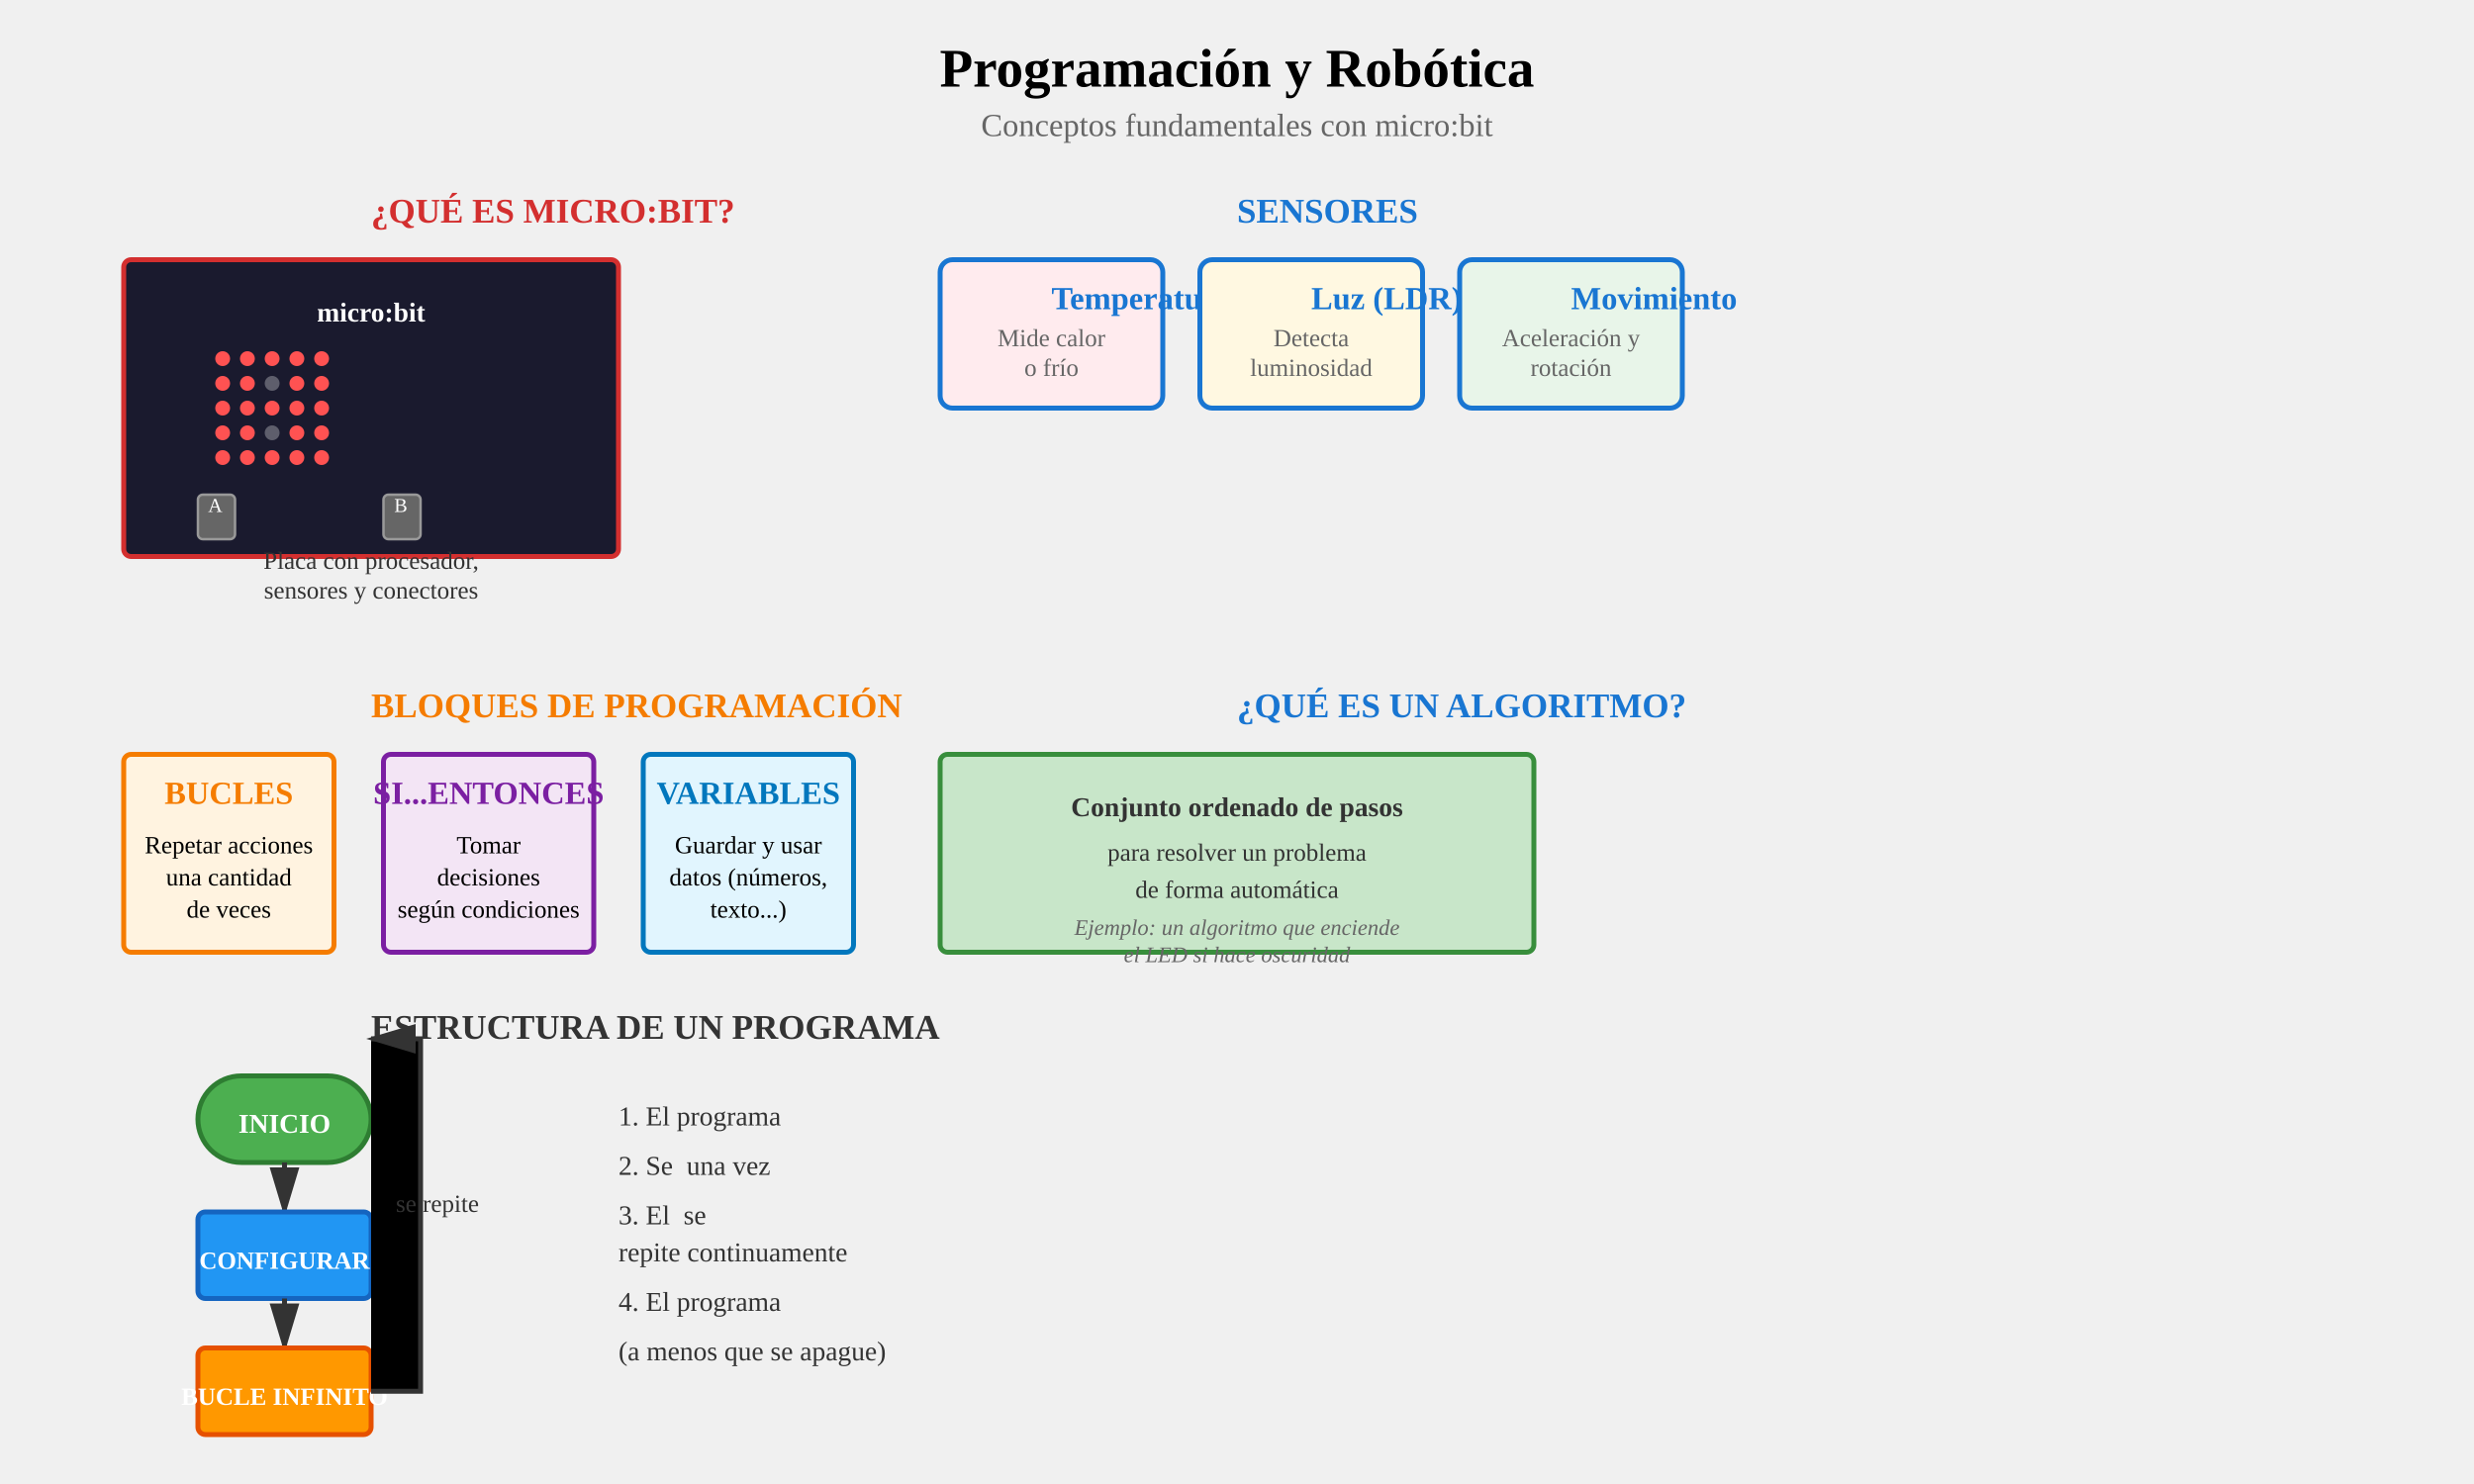
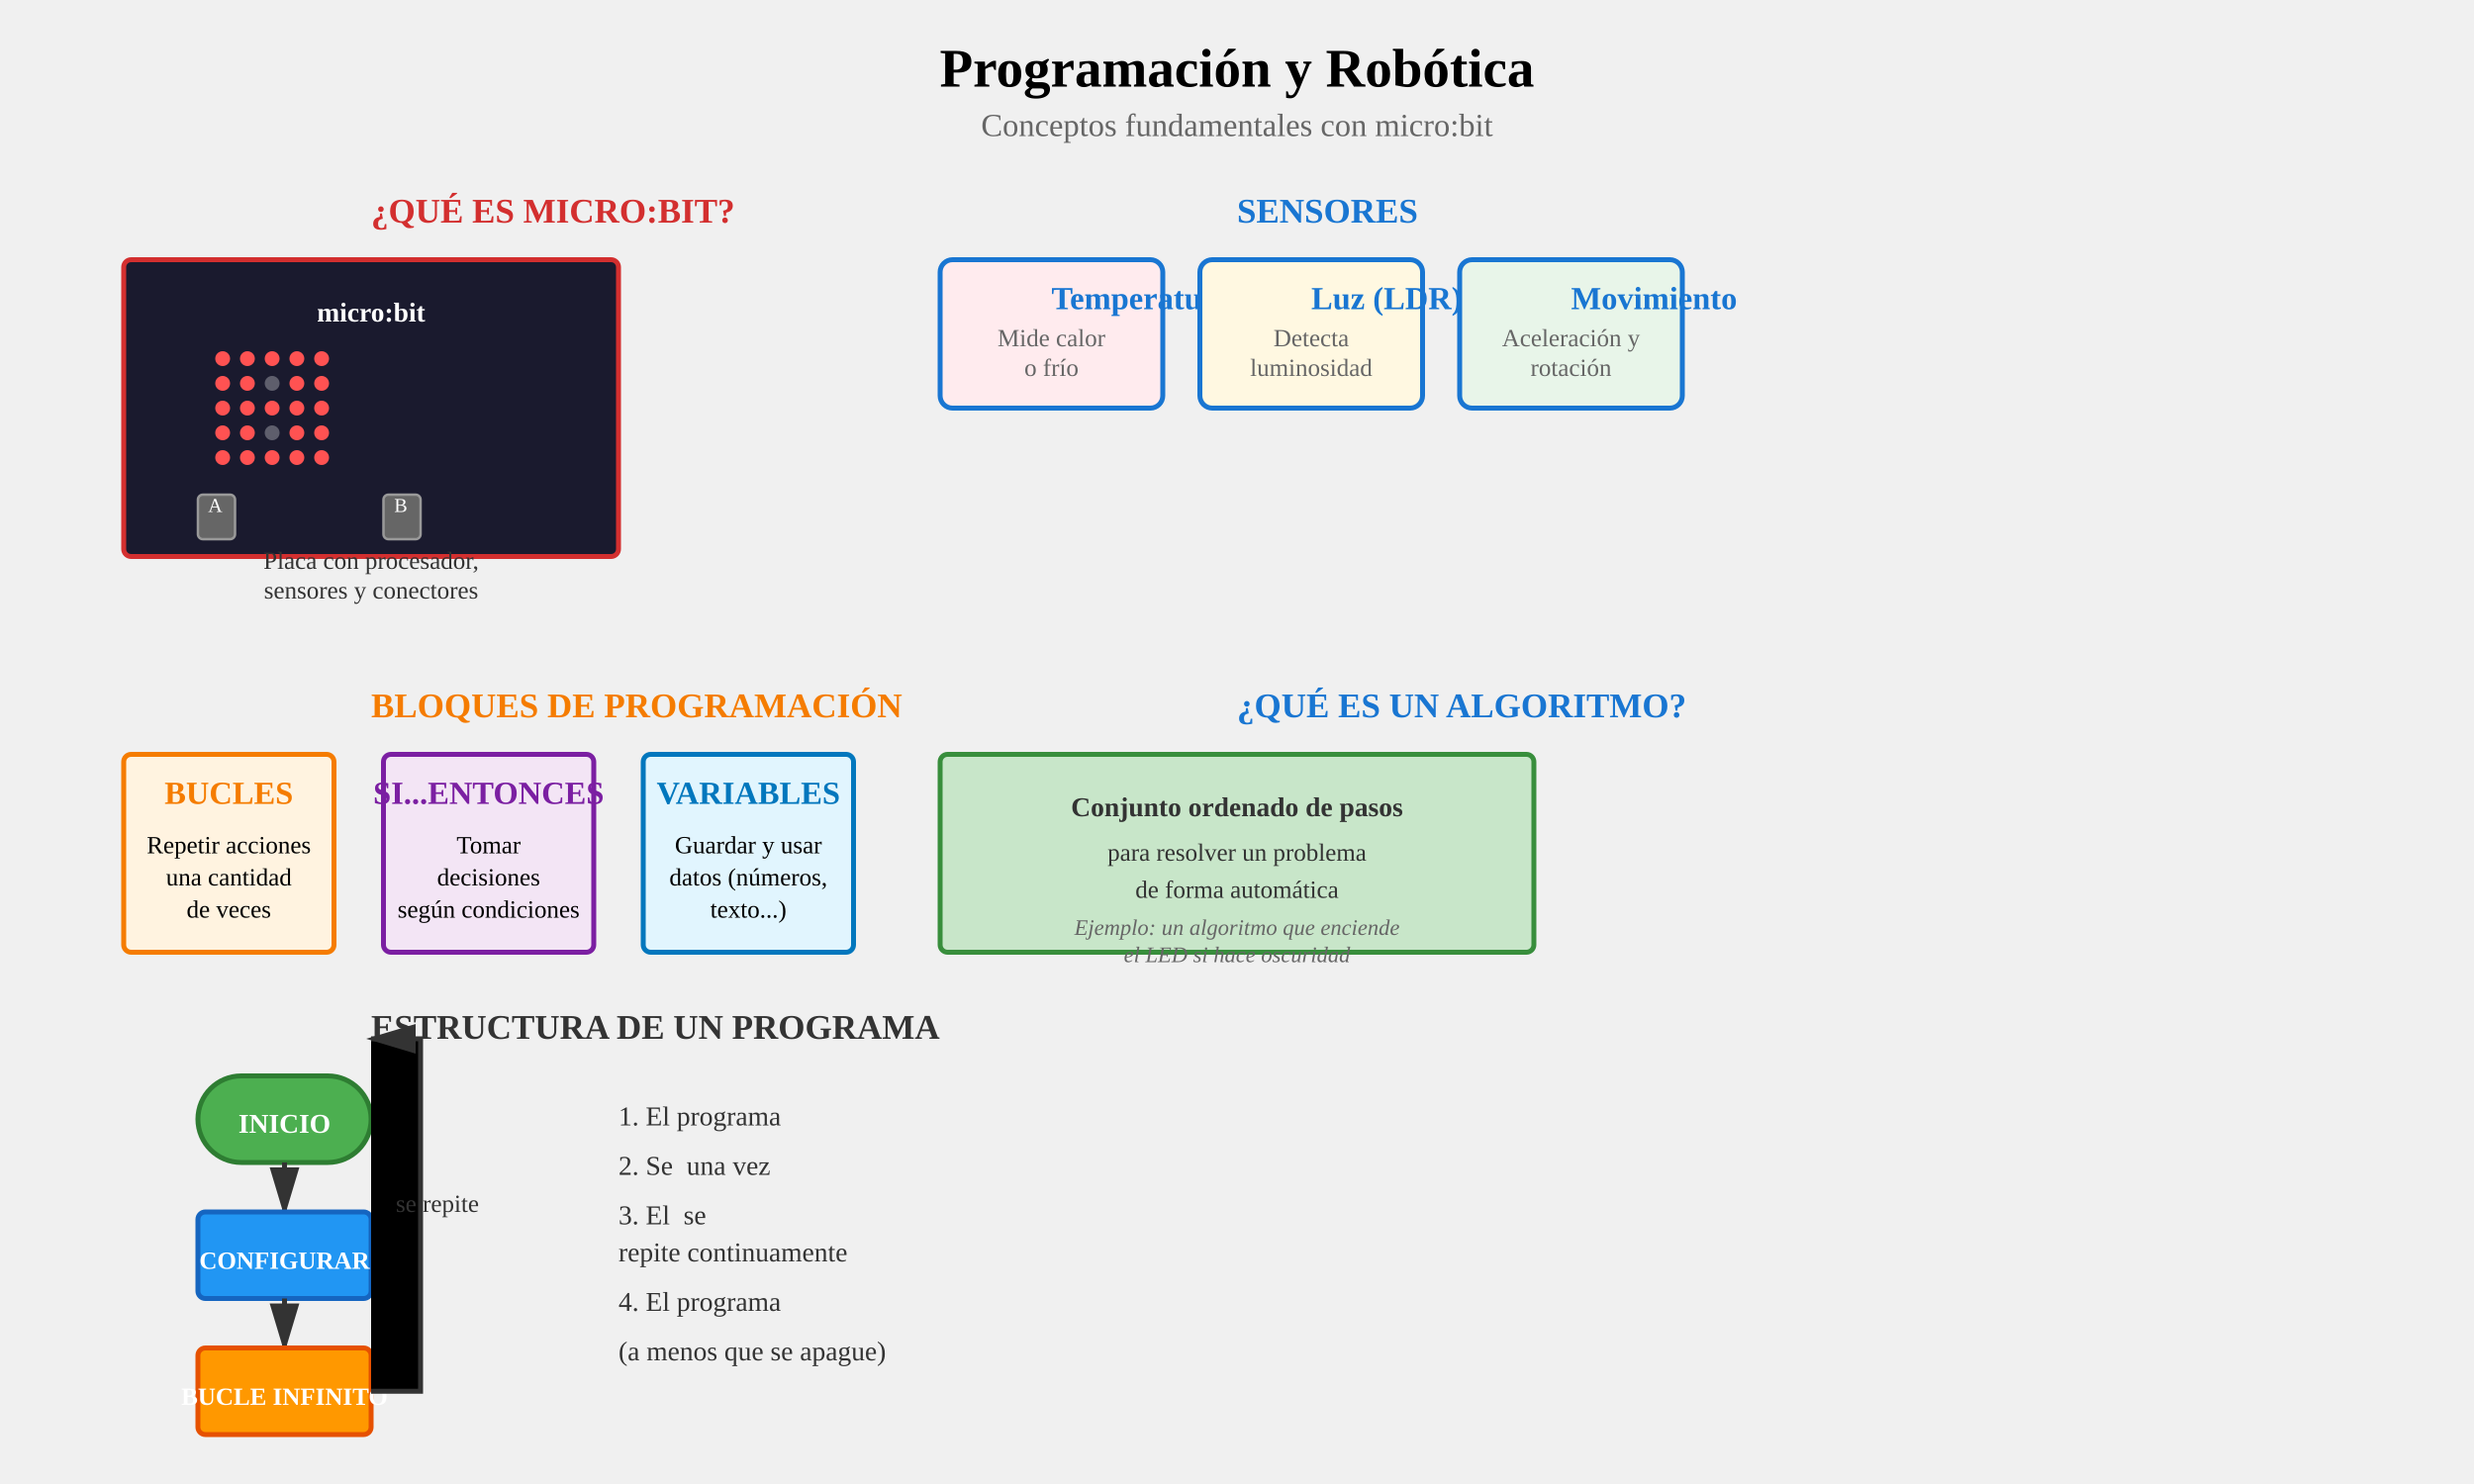
<svg xmlns="http://www.w3.org/2000/svg" viewBox="0 0 1000 600">
  <defs>
    <style>
      .concept-box { stroke-width: 2; rx: 5; }
      .concept-title { font-size: 13px; font-weight: bold; }
      .concept-text { font-size: 10px; }
    </style>
  </defs>
  <text x="500" y="35" style="font-size: 22px; font-weight: bold; text-anchor: middle;">Programación y Robótica</text>
  <text x="500" y="55" style="font-size: 13px; fill: #666; text-anchor: middle;">Conceptos fundamentales con micro:bit</text>
  <g id="microbit-section">
    <text x="150" y="90" style="font-size: 14px; font-weight: bold; fill: #D32F2F;">¿QUÉ ES MICRO:BIT?</text>
    <rect x="50" y="105" width="200" height="120" fill="#1A1A2E" stroke="#D32F2F" stroke-width="2" rx="3" />
    <text x="150" y="130" style="font-size: 11px; fill: #FFF; text-anchor: middle; font-weight: bold;">micro:bit</text>
    <g id="led-grid">
      <circle cx="90" cy="145" r="3" fill="#FF5252" />
      <circle cx="100" cy="145" r="3" fill="#FF5252" />
      <circle cx="110" cy="145" r="3" fill="#FF5252" />
      <circle cx="120" cy="145" r="3" fill="#FF5252" />
      <circle cx="130" cy="145" r="3" fill="#FF5252" />
      <circle cx="90" cy="155" r="3" fill="#FF5252" />
      <circle cx="100" cy="155" r="3" fill="#FF5252" />
      <circle cx="110" cy="155" r="3" fill="#FFF" opacity="0.3" />
      <circle cx="120" cy="155" r="3" fill="#FF5252" />
      <circle cx="130" cy="155" r="3" fill="#FF5252" />
      <circle cx="90" cy="165" r="3" fill="#FF5252" />
      <circle cx="100" cy="165" r="3" fill="#FF5252" />
      <circle cx="110" cy="165" r="3" fill="#FF5252" />
      <circle cx="120" cy="165" r="3" fill="#FF5252" />
      <circle cx="130" cy="165" r="3" fill="#FF5252" />
      <circle cx="90" cy="175" r="3" fill="#FF5252" />
      <circle cx="100" cy="175" r="3" fill="#FF5252" />
      <circle cx="110" cy="175" r="3" fill="#FFF" opacity="0.3" />
      <circle cx="120" cy="175" r="3" fill="#FF5252" />
      <circle cx="130" cy="175" r="3" fill="#FF5252" />
      <circle cx="90" cy="185" r="3" fill="#FF5252" />
      <circle cx="100" cy="185" r="3" fill="#FF5252" />
      <circle cx="110" cy="185" r="3" fill="#FF5252" />
      <circle cx="120" cy="185" r="3" fill="#FF5252" />
      <circle cx="130" cy="185" r="3" fill="#FF5252" />
    </g>
    <rect x="80" y="200" width="15" height="18" fill="#666" stroke="#999" stroke-width="1" rx="2" />
    <text x="87" y="207" style="font-size: 8px; fill: #FFF; text-anchor: middle;">A</text>
    <rect x="155" y="200" width="15" height="18" fill="#666" stroke="#999" stroke-width="1" rx="2" />
    <text x="162" y="207" style="font-size: 8px; fill: #FFF; text-anchor: middle;">B</text>
    <text x="150" y="230" style="font-size: 10px; text-anchor: middle; fill: #333;">Placa con procesador,</text>
    <text x="150" y="242" style="font-size: 10px; text-anchor: middle; fill: #333;">sensores y conectores</text>
  </g>
  <g id="sensors-section">
    <text x="500" y="90" style="font-size: 14px; font-weight: bold; fill: #1976D2;">SENSORES</text>
    <rect x="380" y="105" width="90" height="60" fill="#FFEBEE" stroke="#1976D2" stroke-width="1.5" rx="3" class="concept-box" />
    <text x="425" y="125" class="concept-title" fill="#1976D2">Temperatura</text>
    <text x="425" y="140" class="concept-text" text-anchor="middle" fill="#666">Mide calor</text>
    <text x="425" y="152" class="concept-text" text-anchor="middle" fill="#666">o frío</text>
    <rect x="485" y="105" width="90" height="60" fill="#FFF8E1" stroke="#1976D2" stroke-width="1.5" rx="3" class="concept-box" />
    <text x="530" y="125" class="concept-title" fill="#1976D2">Luz (LDR)</text>
    <text x="530" y="140" class="concept-text" text-anchor="middle" fill="#666">Detecta</text>
    <text x="530" y="152" class="concept-text" text-anchor="middle" fill="#666">luminosidad</text>
    <rect x="590" y="105" width="90" height="60" fill="#E8F5E9" stroke="#1976D2" stroke-width="1.5" rx="3" class="concept-box" />
    <text x="635" y="125" class="concept-title" fill="#1976D2">Movimiento</text>
    <text x="635" y="140" class="concept-text" text-anchor="middle" fill="#666">Aceleración y</text>
    <text x="635" y="152" class="concept-text" text-anchor="middle" fill="#666">rotación</text>
  </g>
  <g id="concepts-section">
    <text x="150" y="290" style="font-size: 14px; font-weight: bold; fill: #F57C00;">BLOQUES DE PROGRAMACIÓN</text>
    <rect x="50" y="305" width="85" height="80" fill="#FFF3E0" stroke="#F57C00" stroke-width="2" rx="3" />
    <text x="92.5" y="325" class="concept-title" text-anchor="middle" fill="#F57C00">BUCLES</text>
-     <text x="92.5" y="345" class="concept-text" text-anchor="middle" fill="#333;">Repetar acciones</text>
+     <text x="92.5" y="345" class="concept-text" text-anchor="middle" fill="#333;">Repetir acciones</text>
    <text x="92.5" y="358" class="concept-text" text-anchor="middle" fill="#333;">una cantidad</text>
    <text x="92.5" y="371" class="concept-text" text-anchor="middle" fill="#333;">de veces</text>
    <rect x="155" y="305" width="85" height="80" fill="#F3E5F5" stroke="#7B1FA2" stroke-width="2" rx="3" />
    <text x="197.5" y="325" class="concept-title" text-anchor="middle" fill="#7B1FA2">SI...ENTONCES</text>
    <text x="197.5" y="345" class="concept-text" text-anchor="middle" fill="#333;">Tomar</text>
    <text x="197.5" y="358" class="concept-text" text-anchor="middle" fill="#333;">decisiones</text>
    <text x="197.5" y="371" class="concept-text" text-anchor="middle" fill="#333;">según condiciones</text>
    <rect x="260" y="305" width="85" height="80" fill="#E1F5FE" stroke="#0277BD" stroke-width="2" rx="3" />
    <text x="302.5" y="325" class="concept-title" text-anchor="middle" fill="#0277BD">VARIABLES</text>
    <text x="302.5" y="345" class="concept-text" text-anchor="middle" fill="#333;">Guardar y usar</text>
    <text x="302.5" y="358" class="concept-text" text-anchor="middle" fill="#333;">datos (números,</text>
    <text x="302.5" y="371" class="concept-text" text-anchor="middle" fill="#333;">texto...)</text>
  </g>
  <g id="algorithm-section">
    <text x="500" y="290" style="font-size: 14px; font-weight: bold; fill: #1976D2;">¿QUÉ ES UN ALGORITMO?</text>
    <rect x="380" y="305" width="240" height="80" fill="#C8E6C9" stroke="#388E3C" stroke-width="2" rx="3" />
    <text x="500" y="330" style="font-size: 11px; text-anchor: middle; fill: #333; font-weight: bold;">Conjunto ordenado de pasos</text>
    <text x="500" y="348" style="font-size: 10px; text-anchor: middle; fill: #333;">para resolver un problema</text>
    <text x="500" y="363" style="font-size: 10px; text-anchor: middle; fill: #333;">de forma automática</text>
    <text x="500" y="378" style="font-size: 9px; text-anchor: middle; fill: #666; font-style: italic;">Ejemplo: un algoritmo que enciende</text>
    <text x="500" y="389" style="font-size: 9px; text-anchor: middle; fill: #666; font-style: italic;">el LED si hace oscuridad</text>
  </g>
  <g id="program-flow">
    <text x="150" y="420" style="font-size: 14px; font-weight: bold; fill: #333;">ESTRUCTURA DE UN PROGRAMA</text>
    <rect x="80" y="435" width="70" height="35" rx="17.5" fill="#4CAF50" stroke="#2E7D32" stroke-width="2" />
    <text x="115" y="458" style="font-size: 11px; text-anchor: middle; fill: #FFF; font-weight: bold;">INICIO</text>
    <path d="M 115 470 L 115 490" stroke="#333" stroke-width="2" marker-end="url(#arrowhead)" />
    <rect x="80" y="490" width="70" height="35" fill="#2196F3" stroke="#1565C0" stroke-width="2" rx="3" />
    <text x="115" y="513" style="font-size: 10px; text-anchor: middle; fill: #FFF; font-weight: bold;">CONFIGURAR</text>
    <path d="M 115 525 L 115 545" stroke="#333" stroke-width="2" marker-end="url(#arrowhead)" />
    <rect x="80" y="545" width="70" height="35" fill="#FF9800" stroke="#E65100" stroke-width="2" rx="3" />
    <text x="115" y="568" style="font-size: 10px; text-anchor: middle; fill: #FFF; font-weight: bold;">BUCLE INFINITO</text>
    <path d="M 150 562.5 L 170 562.5 L 170 420 L 150 420" stroke="#333" stroke-width="2" marker-end="url(#arrowhead)" />
    <text x="160" y="490" style="font-size: 10px; fill: #333;">se repite</text>
    <text x="250" y="455" style="font-size: 11px; fill: #333;">1. El programa <b>inicia</b>
    </text>
    <text x="250" y="475" style="font-size: 11px; fill: #333;">2. Se <b>configura</b> una vez</text>
    <text x="250" y="495" style="font-size: 11px; fill: #333;">3. El <b>bucle infinito</b> se</text>
    <text x="250" y="510" style="font-size: 11px; fill: #333;">   repite continuamente</text>
    <text x="250" y="530" style="font-size: 11px; fill: #333;">4. El programa <b>nunca termina</b>
    </text>
    <text x="250" y="550" style="font-size: 11px; fill: #333;">   (a menos que se apague)</text>
    <marker id="arrowhead" markerWidth="10" markerHeight="10" refX="9" refY="3" orient="auto">
      <polygon points="0 0, 10 3, 0 6" fill="#333" />
    </marker>
  </g>
</svg>
